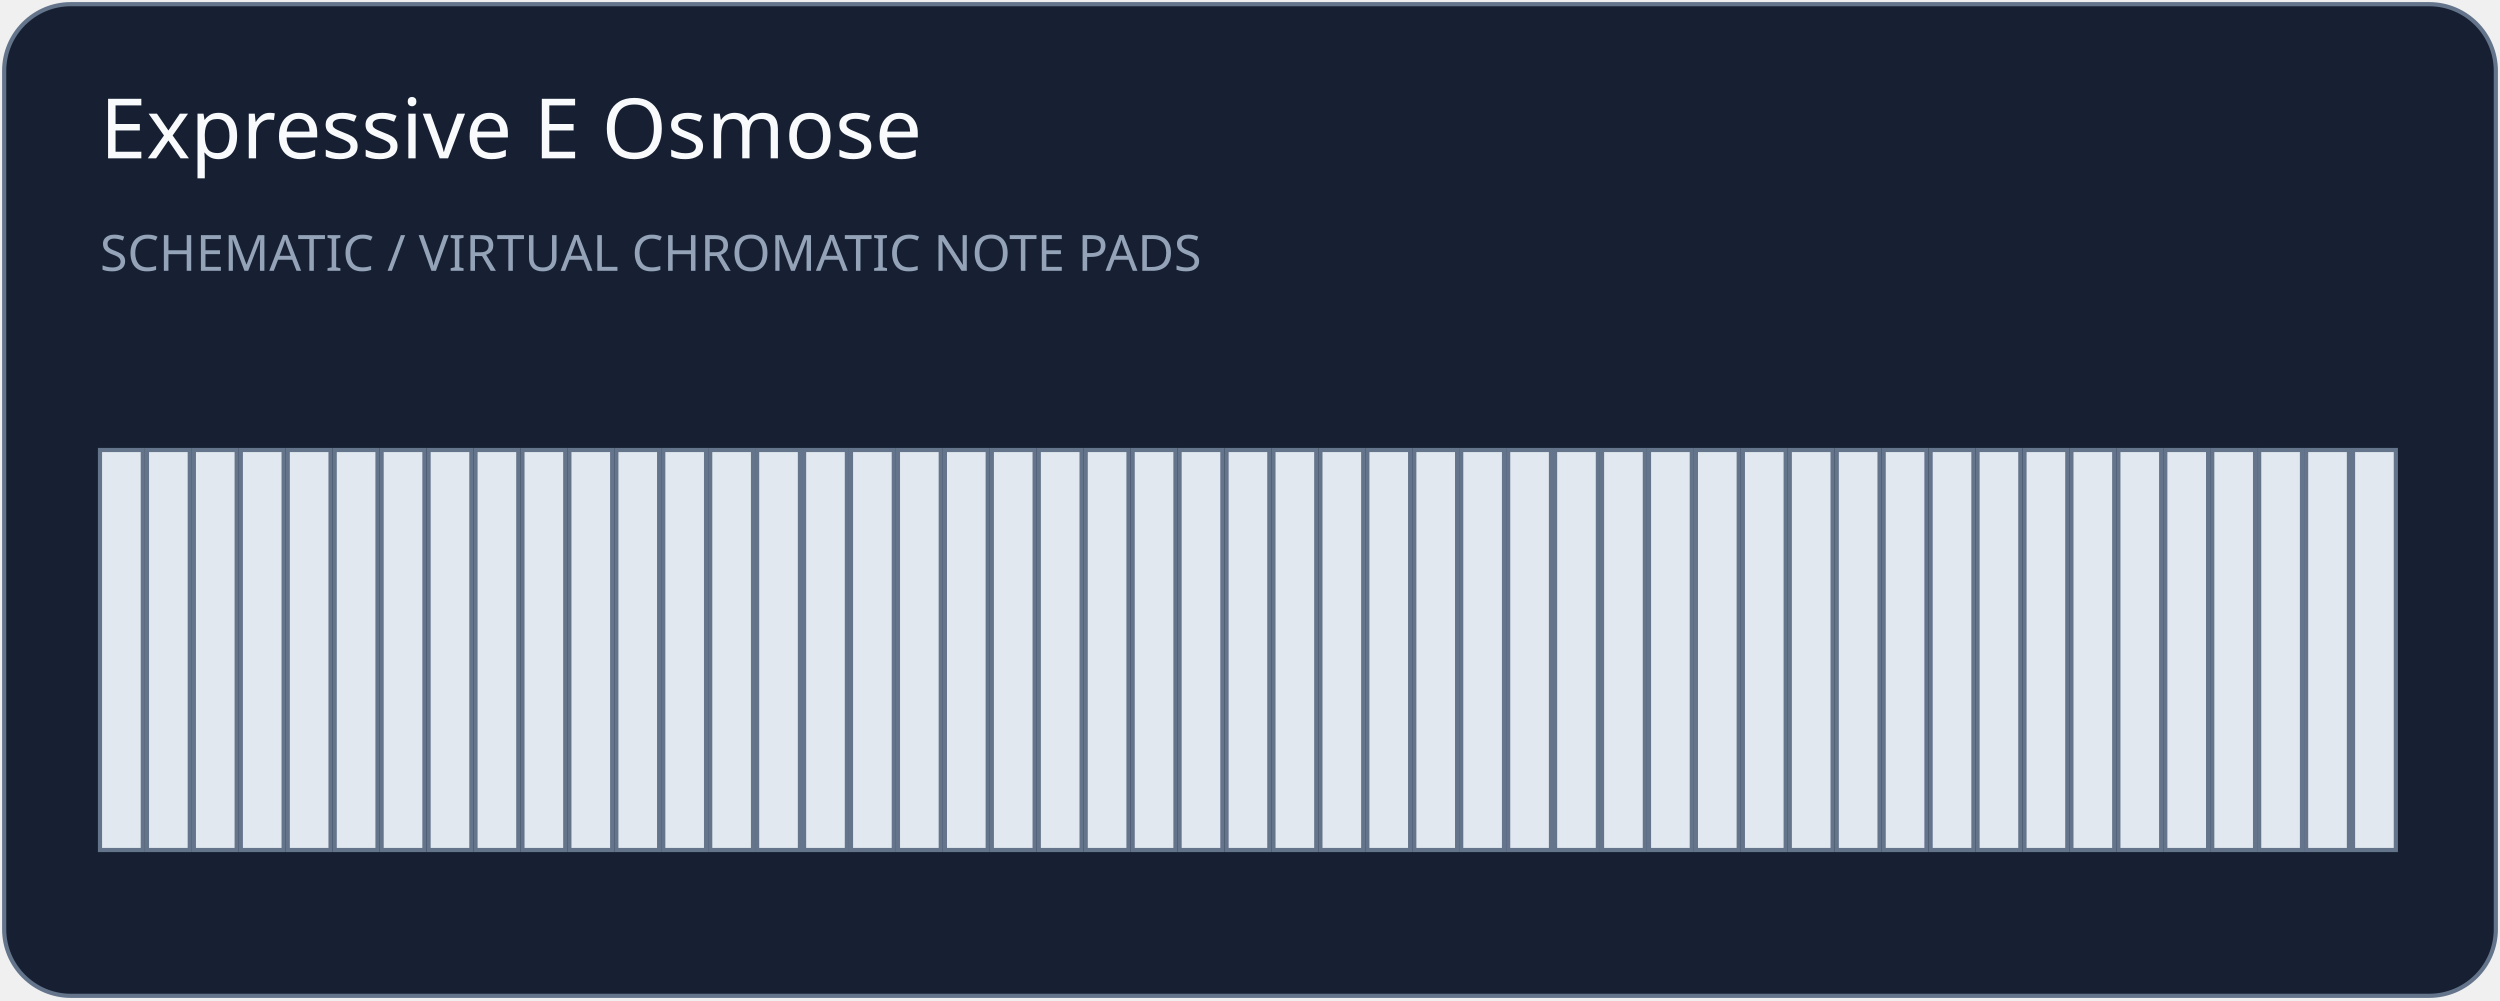
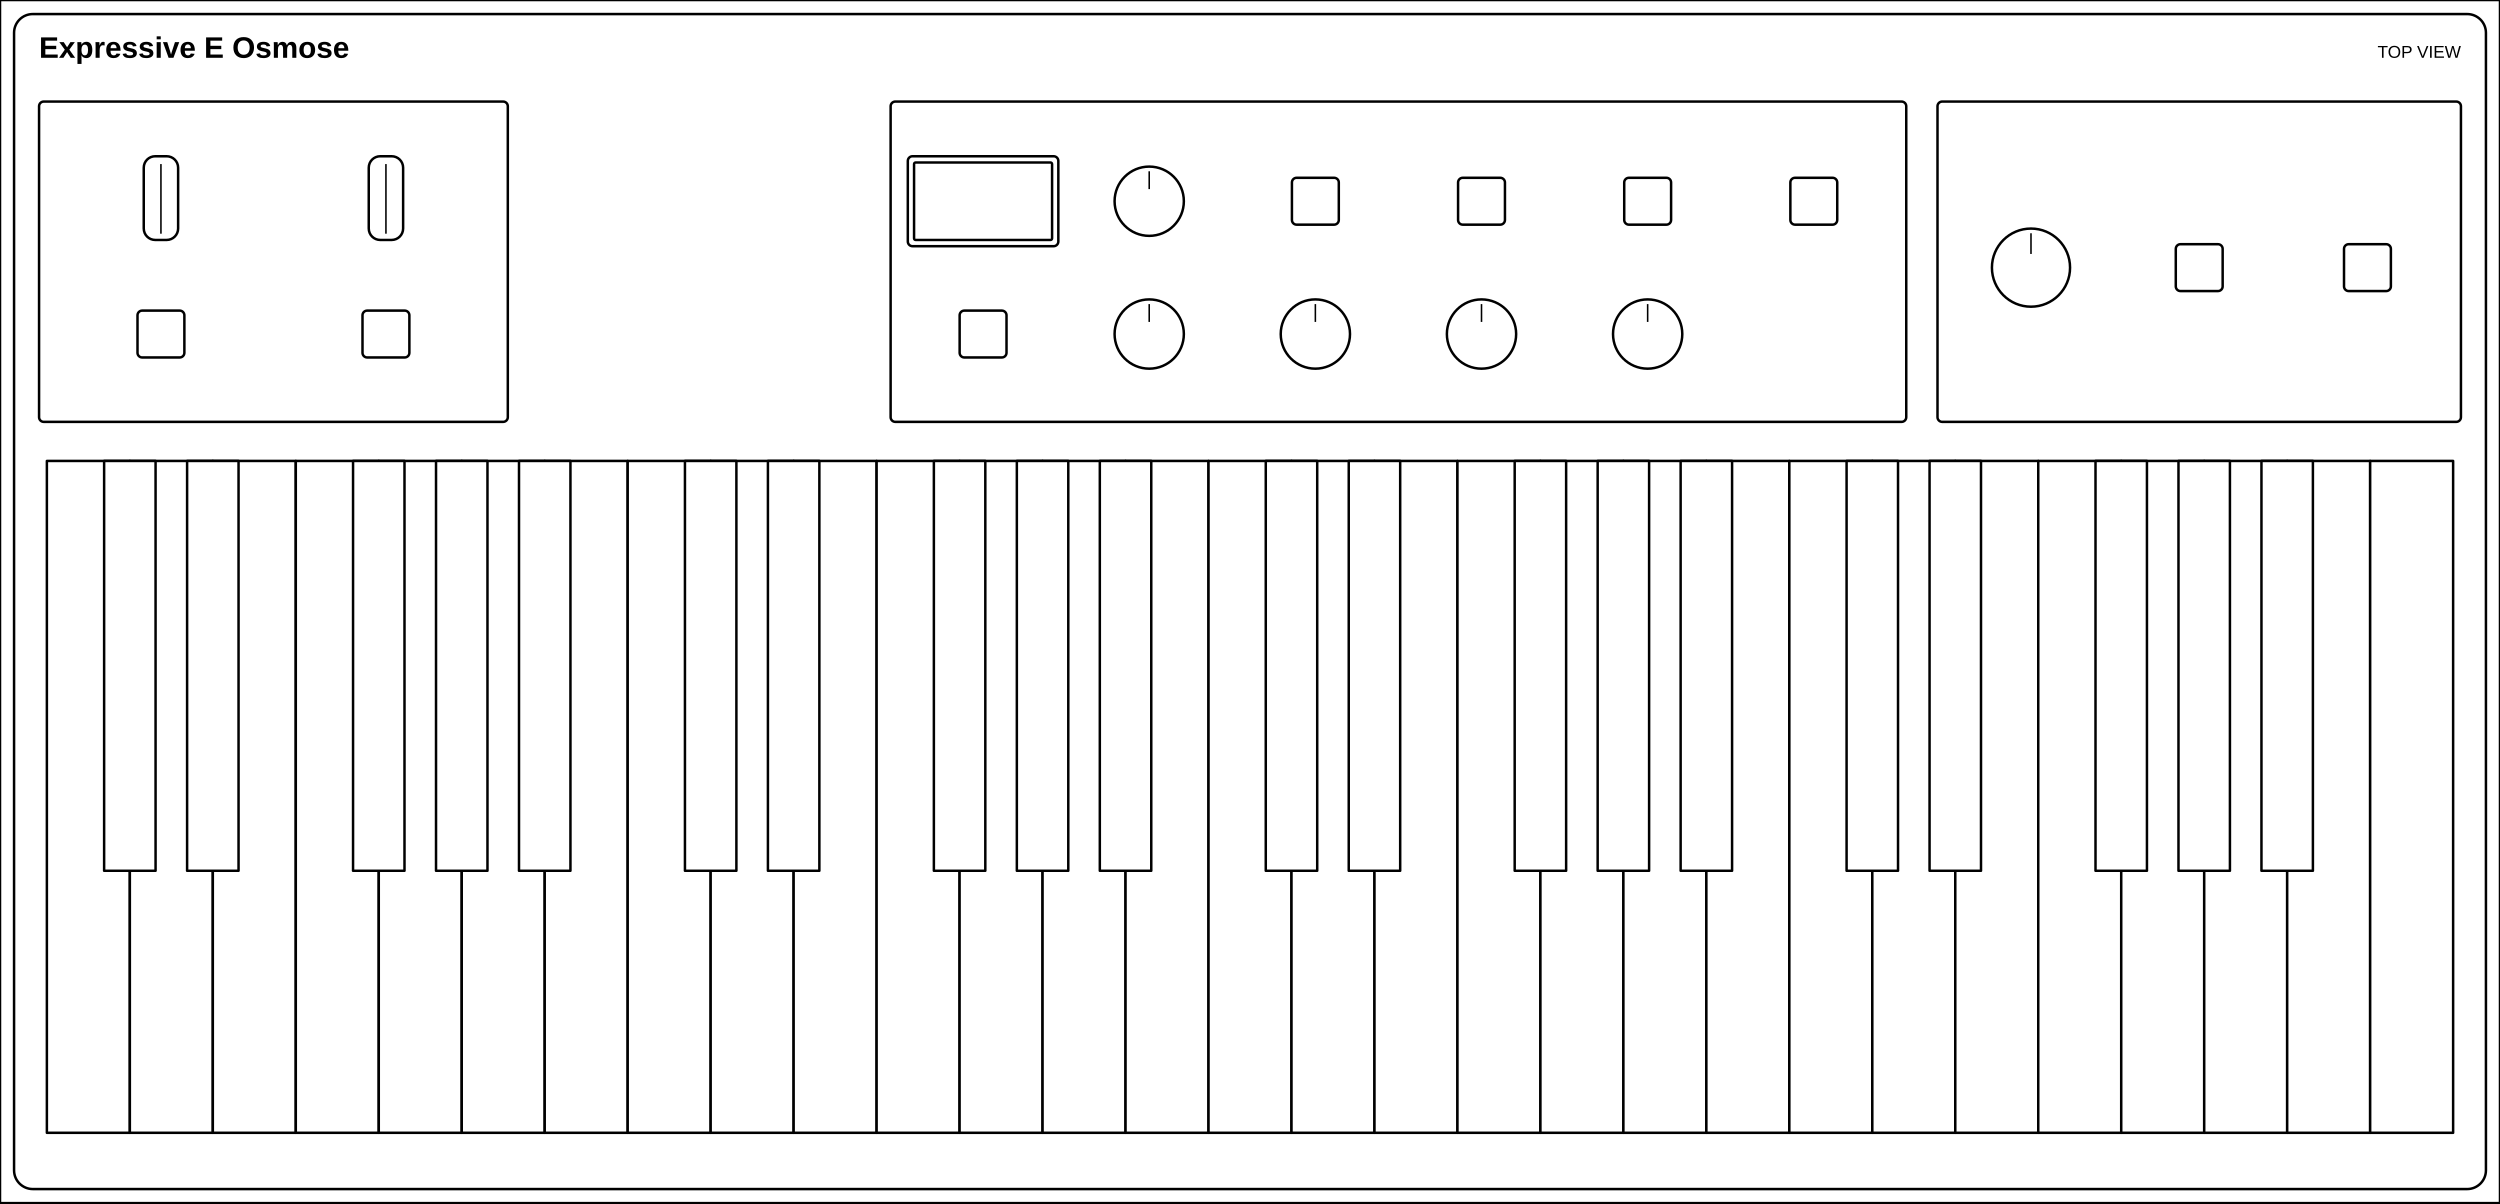
- <svg xmlns="http://www.w3.org/2000/svg" viewBox="0 0 600 240" role="img" aria-label="Expressive E Osmose schematic">
-   <rect x="1" y="1" width="598" height="238" rx="16" fill="#172033" stroke="#64748b" />
-   <text x="24" y="38" fill="#f8fafc" font-family="sans-serif" font-size="20">Expressive E Osmose</text>
-   <text x="24" y="65" fill="#94a3b8" font-family="sans-serif" font-size="12">SCHEMATIC / VIRTUAL CHROMATIC NOTE PADS</text>
-   <rect x="24.00" y="108" width="10.27" height="96" fill="#e2e8f0" stroke="#64748b" />
-   <rect x="35.27" y="108" width="10.27" height="96" fill="#e2e8f0" stroke="#64748b" />
-   <rect x="46.53" y="108" width="10.27" height="96" fill="#e2e8f0" stroke="#64748b" />
-   <rect x="57.80" y="108" width="10.27" height="96" fill="#e2e8f0" stroke="#64748b" />
-   <rect x="69.06" y="108" width="10.27" height="96" fill="#e2e8f0" stroke="#64748b" />
-   <rect x="80.33" y="108" width="10.27" height="96" fill="#e2e8f0" stroke="#64748b" />
-   <rect x="91.59" y="108" width="10.27" height="96" fill="#e2e8f0" stroke="#64748b" />
-   <rect x="102.86" y="108" width="10.27" height="96" fill="#e2e8f0" stroke="#64748b" />
-   <rect x="114.12" y="108" width="10.27" height="96" fill="#e2e8f0" stroke="#64748b" />
-   <rect x="125.39" y="108" width="10.27" height="96" fill="#e2e8f0" stroke="#64748b" />
-   <rect x="136.65" y="108" width="10.27" height="96" fill="#e2e8f0" stroke="#64748b" />
-   <rect x="147.92" y="108" width="10.27" height="96" fill="#e2e8f0" stroke="#64748b" />
-   <rect x="159.18" y="108" width="10.27" height="96" fill="#e2e8f0" stroke="#64748b" />
-   <rect x="170.45" y="108" width="10.27" height="96" fill="#e2e8f0" stroke="#64748b" />
-   <rect x="181.71" y="108" width="10.27" height="96" fill="#e2e8f0" stroke="#64748b" />
-   <rect x="192.98" y="108" width="10.27" height="96" fill="#e2e8f0" stroke="#64748b" />
-   <rect x="204.24" y="108" width="10.27" height="96" fill="#e2e8f0" stroke="#64748b" />
-   <rect x="215.51" y="108" width="10.27" height="96" fill="#e2e8f0" stroke="#64748b" />
-   <rect x="226.78" y="108" width="10.27" height="96" fill="#e2e8f0" stroke="#64748b" />
-   <rect x="238.04" y="108" width="10.27" height="96" fill="#e2e8f0" stroke="#64748b" />
-   <rect x="249.31" y="108" width="10.27" height="96" fill="#e2e8f0" stroke="#64748b" />
-   <rect x="260.57" y="108" width="10.27" height="96" fill="#e2e8f0" stroke="#64748b" />
-   <rect x="271.84" y="108" width="10.27" height="96" fill="#e2e8f0" stroke="#64748b" />
-   <rect x="283.10" y="108" width="10.27" height="96" fill="#e2e8f0" stroke="#64748b" />
-   <rect x="294.37" y="108" width="10.27" height="96" fill="#e2e8f0" stroke="#64748b" />
-   <rect x="305.63" y="108" width="10.27" height="96" fill="#e2e8f0" stroke="#64748b" />
-   <rect x="316.90" y="108" width="10.27" height="96" fill="#e2e8f0" stroke="#64748b" />
-   <rect x="328.16" y="108" width="10.27" height="96" fill="#e2e8f0" stroke="#64748b" />
-   <rect x="339.43" y="108" width="10.27" height="96" fill="#e2e8f0" stroke="#64748b" />
-   <rect x="350.69" y="108" width="10.27" height="96" fill="#e2e8f0" stroke="#64748b" />
-   <rect x="361.96" y="108" width="10.27" height="96" fill="#e2e8f0" stroke="#64748b" />
-   <rect x="373.22" y="108" width="10.27" height="96" fill="#e2e8f0" stroke="#64748b" />
-   <rect x="384.49" y="108" width="10.27" height="96" fill="#e2e8f0" stroke="#64748b" />
-   <rect x="395.76" y="108" width="10.27" height="96" fill="#e2e8f0" stroke="#64748b" />
-   <rect x="407.02" y="108" width="10.27" height="96" fill="#e2e8f0" stroke="#64748b" />
-   <rect x="418.29" y="108" width="10.27" height="96" fill="#e2e8f0" stroke="#64748b" />
-   <rect x="429.55" y="108" width="10.27" height="96" fill="#e2e8f0" stroke="#64748b" />
-   <rect x="440.82" y="108" width="10.27" height="96" fill="#e2e8f0" stroke="#64748b" />
-   <rect x="452.08" y="108" width="10.27" height="96" fill="#e2e8f0" stroke="#64748b" />
-   <rect x="463.35" y="108" width="10.27" height="96" fill="#e2e8f0" stroke="#64748b" />
-   <rect x="474.61" y="108" width="10.27" height="96" fill="#e2e8f0" stroke="#64748b" />
-   <rect x="485.88" y="108" width="10.27" height="96" fill="#e2e8f0" stroke="#64748b" />
-   <rect x="497.14" y="108" width="10.27" height="96" fill="#e2e8f0" stroke="#64748b" />
-   <rect x="508.41" y="108" width="10.27" height="96" fill="#e2e8f0" stroke="#64748b" />
-   <rect x="519.67" y="108" width="10.27" height="96" fill="#e2e8f0" stroke="#64748b" />
-   <rect x="530.94" y="108" width="10.27" height="96" fill="#e2e8f0" stroke="#64748b" />
-   <rect x="542.20" y="108" width="10.27" height="96" fill="#e2e8f0" stroke="#64748b" />
-   <rect x="553.47" y="108" width="10.27" height="96" fill="#e2e8f0" stroke="#64748b" />
-   <rect x="564.73" y="108" width="10.27" height="96" fill="#e2e8f0" stroke="#64748b" />
+ <svg xmlns="http://www.w3.org/2000/svg" viewBox="0 0 1600 770" role="img" aria-labelledby="title description">
+   <style>text{font-family:Arial,Helvetica,sans-serif;fill:#000;stroke:none}.line{fill:#fff;stroke:#000;stroke-width:1.6;stroke-linejoin:round;stroke-linecap:round}.thin{fill:none;stroke:#000;stroke-width:1;stroke-linejoin:round;stroke-linecap:round}</style>
+   <rect x="0" y="0" width="1600" height="770" class="line" fill="#fff" stroke="none" stroke-width="1.6" />
+   <rect x="9" y="9" width="1582" height="752" class="line" fill="#fff" stroke="#000" stroke-width="1.6" rx="12" />
+   <text x="25" y="37" fill="#000" font-family="Arial,Helvetica,sans-serif" font-size="19" text-anchor="start" font-weight="bold">Expressive E Osmose</text>
+   <text x="1575" y="37" fill="#000" font-family="Arial,Helvetica,sans-serif" font-size="11" text-anchor="end">TOP VIEW</text>
+   <rect x="25" y="65" width="300" height="205" class="line" fill="#fff" stroke="#000" stroke-width="1.6" rx="3" />
+   <g id="performance-pitch" data-kind="strip" aria-label="Pitch">
+     <rect x="92" y="100" width="22" height="53.57" class="line" fill="#fff" stroke="#000" stroke-width="1.6" rx="7.333" />
+     <path d="M103 105L103 149.57" fill="none" stroke="#000" stroke-width="1" />
+   </g>
+   <g id="performance-mod" data-kind="strip" aria-label="Mod">
+     <rect x="236" y="100" width="22" height="53.57" class="line" fill="#fff" stroke="#000" stroke-width="1.6" rx="7.333" />
+     <path d="M247 105L247 149.57" fill="none" stroke="#000" stroke-width="1" />
+   </g>
+   <g id="performance-octave" data-kind="button" aria-label="Octave -">
+     <rect x="88" y="198.785" width="30" height="30" class="line" fill="#fff" stroke="#000" stroke-width="1.6" rx="3" />
+   </g>
+   <g id="performance-octave-2" data-kind="button" aria-label="Octave +">
+     <rect x="232" y="198.785" width="30" height="30" class="line" fill="#fff" stroke="#000" stroke-width="1.6" rx="3" />
+   </g>
+   <rect x="570" y="65" width="650" height="205" class="line" fill="#fff" stroke="#000" stroke-width="1.6" rx="3" />
+   <g id="display-navigation-display" data-kind="screen" aria-label="Display">
+     <rect x="581" y="100" width="96.333" height="57.57" class="line" fill="#fff" stroke="#000" stroke-width="1.6" rx="3" />
+     <rect x="585" y="104" width="88.333" height="49.57" class="line" fill="#fff" stroke="#000" stroke-width="1.6" rx="1" />
+   </g>
+   <g id="display-navigation-preset" data-kind="knob" aria-label="Preset">
+     <circle cx="735.5" cy="128.785" r="22.165" class="line" fill="#fff" stroke="#000" stroke-width="1.6" />
+     <path d="M735.5 109.62L735.5 121.027" fill="none" stroke="#000" stroke-width="1" />
+   </g>
+   <g id="display-navigation-left" data-kind="button" aria-label="Left">
+     <rect x="826.833" y="113.785" width="30" height="30" class="line" fill="#fff" stroke="#000" stroke-width="1.6" rx="3" />
+   </g>
+   <g id="display-navigation-right" data-kind="button" aria-label="Right">
+     <rect x="933.167" y="113.785" width="30" height="30" class="line" fill="#fff" stroke="#000" stroke-width="1.6" rx="3" />
+   </g>
+   <g id="display-navigation-up" data-kind="button" aria-label="Up">
+     <rect x="1039.5" y="113.785" width="30" height="30" class="line" fill="#fff" stroke="#000" stroke-width="1.6" rx="3" />
+   </g>
+   <g id="display-navigation-down" data-kind="button" aria-label="Down">
+     <rect x="1145.833" y="113.785" width="30" height="30" class="line" fill="#fff" stroke="#000" stroke-width="1.6" rx="3" />
+   </g>
+   <g id="display-navigation-menu" data-kind="button" aria-label="Menu">
+     <rect x="614.167" y="198.785" width="30" height="30" class="line" fill="#fff" stroke="#000" stroke-width="1.6" rx="3" />
+   </g>
+   <g id="display-navigation-encoder-1" data-kind="knob" aria-label="Encoder 1">
+     <circle cx="735.5" cy="213.785" r="22.165" class="line" fill="#fff" stroke="#000" stroke-width="1.6" />
+     <path d="M735.5 194.62L735.5 206.027" fill="none" stroke="#000" stroke-width="1" />
+   </g>
+   <g id="display-navigation-encoder-2" data-kind="knob" aria-label="Encoder 2">
+     <circle cx="841.833" cy="213.785" r="22.165" class="line" fill="#fff" stroke="#000" stroke-width="1.6" />
+     <path d="M841.833 194.62L841.833 206.027" fill="none" stroke="#000" stroke-width="1" />
+   </g>
+   <g id="display-navigation-encoder-3" data-kind="knob" aria-label="Encoder 3">
+     <circle cx="948.167" cy="213.785" r="22.165" class="line" fill="#fff" stroke="#000" stroke-width="1.6" />
+     <path d="M948.167 194.62L948.167 206.027" fill="none" stroke="#000" stroke-width="1" />
+   </g>
+   <g id="display-navigation-encoder-4" data-kind="knob" aria-label="Encoder 4">
+     <circle cx="1054.5" cy="213.785" r="22.165" class="line" fill="#fff" stroke="#000" stroke-width="1.6" />
+     <path d="M1054.5 194.62L1054.5 206.027" fill="none" stroke="#000" stroke-width="1" />
+   </g>
+   <rect x="1240" y="65" width="335" height="205" class="line" fill="#fff" stroke="#000" stroke-width="1.6" rx="3" />
+   <g id="output-volume" data-kind="knob" aria-label="Volume">
+     <circle cx="1299.833" cy="171.285" r="25" class="line" fill="#fff" stroke="#000" stroke-width="1.6" />
+     <path d="M1299.833 149.285L1299.833 162.535" fill="none" stroke="#000" stroke-width="1" />
+   </g>
+   <g id="output-config" data-kind="button" aria-label="Config">
+     <rect x="1392.5" y="156.285" width="30" height="30" class="line" fill="#fff" stroke="#000" stroke-width="1.6" rx="3" />
+   </g>
+   <g id="output-mode" data-kind="button" aria-label="Mode">
+     <rect x="1500.167" y="156.285" width="30" height="30" class="line" fill="#fff" stroke="#000" stroke-width="1.6" rx="3" />
+   </g>
+   <g id="keyboard" aria-label="Keyboard">
+     <g id="key-1" data-kind="key" aria-label="Key 1">
+       <rect x="30" y="295" width="53.103" height="430" class="line" fill="#fff" stroke="#000" stroke-width="1.6" rx="0" />
+     </g>
+     <g id="key-3" data-kind="key" aria-label="Key 3">
+       <rect x="83.103" y="295" width="53.103" height="430" class="line" fill="#fff" stroke="#000" stroke-width="1.6" rx="0" />
+     </g>
+     <g id="key-5" data-kind="key" aria-label="Key 5">
+       <rect x="136.207" y="295" width="53.103" height="430" class="line" fill="#fff" stroke="#000" stroke-width="1.6" rx="0" />
+     </g>
+     <g id="key-6" data-kind="key" aria-label="Key 6">
+       <rect x="189.31" y="295" width="53.103" height="430" class="line" fill="#fff" stroke="#000" stroke-width="1.6" rx="0" />
+     </g>
+     <g id="key-8" data-kind="key" aria-label="Key 8">
+       <rect x="242.414" y="295" width="53.103" height="430" class="line" fill="#fff" stroke="#000" stroke-width="1.6" rx="0" />
+     </g>
+     <g id="key-10" data-kind="key" aria-label="Key 10">
+       <rect x="295.517" y="295" width="53.103" height="430" class="line" fill="#fff" stroke="#000" stroke-width="1.6" rx="0" />
+     </g>
+     <g id="key-12" data-kind="key" aria-label="Key 12">
+       <rect x="348.621" y="295" width="53.103" height="430" class="line" fill="#fff" stroke="#000" stroke-width="1.6" rx="0" />
+     </g>
+     <g id="key-13" data-kind="key" aria-label="Key 13">
+       <rect x="401.724" y="295" width="53.103" height="430" class="line" fill="#fff" stroke="#000" stroke-width="1.6" rx="0" />
+     </g>
+     <g id="key-15" data-kind="key" aria-label="Key 15">
+       <rect x="454.828" y="295" width="53.103" height="430" class="line" fill="#fff" stroke="#000" stroke-width="1.6" rx="0" />
+     </g>
+     <g id="key-17" data-kind="key" aria-label="Key 17">
+       <rect x="507.931" y="295" width="53.103" height="430" class="line" fill="#fff" stroke="#000" stroke-width="1.6" rx="0" />
+     </g>
+     <g id="key-18" data-kind="key" aria-label="Key 18">
+       <rect x="561.034" y="295" width="53.103" height="430" class="line" fill="#fff" stroke="#000" stroke-width="1.6" rx="0" />
+     </g>
+     <g id="key-20" data-kind="key" aria-label="Key 20">
+       <rect x="614.138" y="295" width="53.103" height="430" class="line" fill="#fff" stroke="#000" stroke-width="1.6" rx="0" />
+     </g>
+     <g id="key-22" data-kind="key" aria-label="Key 22">
+       <rect x="667.241" y="295" width="53.103" height="430" class="line" fill="#fff" stroke="#000" stroke-width="1.6" rx="0" />
+     </g>
+     <g id="key-24" data-kind="key" aria-label="Key 24">
+       <rect x="720.345" y="295" width="53.103" height="430" class="line" fill="#fff" stroke="#000" stroke-width="1.6" rx="0" />
+     </g>
+     <g id="key-25" data-kind="key" aria-label="Key 25">
+       <rect x="773.448" y="295" width="53.103" height="430" class="line" fill="#fff" stroke="#000" stroke-width="1.6" rx="0" />
+     </g>
+     <g id="key-27" data-kind="key" aria-label="Key 27">
+       <rect x="826.552" y="295" width="53.103" height="430" class="line" fill="#fff" stroke="#000" stroke-width="1.6" rx="0" />
+     </g>
+     <g id="key-29" data-kind="key" aria-label="Key 29">
+       <rect x="879.655" y="295" width="53.103" height="430" class="line" fill="#fff" stroke="#000" stroke-width="1.6" rx="0" />
+     </g>
+     <g id="key-30" data-kind="key" aria-label="Key 30">
+       <rect x="932.759" y="295" width="53.103" height="430" class="line" fill="#fff" stroke="#000" stroke-width="1.6" rx="0" />
+     </g>
+     <g id="key-32" data-kind="key" aria-label="Key 32">
+       <rect x="985.862" y="295" width="53.103" height="430" class="line" fill="#fff" stroke="#000" stroke-width="1.6" rx="0" />
+     </g>
+     <g id="key-34" data-kind="key" aria-label="Key 34">
+       <rect x="1038.966" y="295" width="53.103" height="430" class="line" fill="#fff" stroke="#000" stroke-width="1.6" rx="0" />
+     </g>
+     <g id="key-36" data-kind="key" aria-label="Key 36">
+       <rect x="1092.069" y="295" width="53.103" height="430" class="line" fill="#fff" stroke="#000" stroke-width="1.6" rx="0" />
+     </g>
+     <g id="key-37" data-kind="key" aria-label="Key 37">
+       <rect x="1145.172" y="295" width="53.103" height="430" class="line" fill="#fff" stroke="#000" stroke-width="1.6" rx="0" />
+     </g>
+     <g id="key-39" data-kind="key" aria-label="Key 39">
+       <rect x="1198.276" y="295" width="53.103" height="430" class="line" fill="#fff" stroke="#000" stroke-width="1.6" rx="0" />
+     </g>
+     <g id="key-41" data-kind="key" aria-label="Key 41">
+       <rect x="1251.379" y="295" width="53.103" height="430" class="line" fill="#fff" stroke="#000" stroke-width="1.6" rx="0" />
+     </g>
+     <g id="key-42" data-kind="key" aria-label="Key 42">
+       <rect x="1304.483" y="295" width="53.103" height="430" class="line" fill="#fff" stroke="#000" stroke-width="1.6" rx="0" />
+     </g>
+     <g id="key-44" data-kind="key" aria-label="Key 44">
+       <rect x="1357.586" y="295" width="53.103" height="430" class="line" fill="#fff" stroke="#000" stroke-width="1.6" rx="0" />
+     </g>
+     <g id="key-46" data-kind="key" aria-label="Key 46">
+       <rect x="1410.69" y="295" width="53.103" height="430" class="line" fill="#fff" stroke="#000" stroke-width="1.6" rx="0" />
+     </g>
+     <g id="key-48" data-kind="key" aria-label="Key 48">
+       <rect x="1463.793" y="295" width="53.103" height="430" class="line" fill="#fff" stroke="#000" stroke-width="1.6" rx="0" />
+     </g>
+     <g id="key-49" data-kind="key" aria-label="Key 49">
+       <rect x="1516.897" y="295" width="53.103" height="430" class="line" fill="#fff" stroke="#000" stroke-width="1.6" rx="0" />
+     </g>
+     <g id="key-2" data-kind="key" aria-label="Key 2">
+       <rect x="66.641" y="295" width="32.924" height="262.3" class="line" fill="#000" stroke="#000" stroke-width="1.6" rx="0" />
+     </g>
+     <g id="key-4" data-kind="key" aria-label="Key 4">
+       <rect x="119.745" y="295" width="32.924" height="262.3" class="line" fill="#000" stroke="#000" stroke-width="1.6" rx="0" />
+     </g>
+     <g id="key-7" data-kind="key" aria-label="Key 7">
+       <rect x="225.952" y="295" width="32.924" height="262.3" class="line" fill="#000" stroke="#000" stroke-width="1.6" rx="0" />
+     </g>
+     <g id="key-9" data-kind="key" aria-label="Key 9">
+       <rect x="279.055" y="295" width="32.924" height="262.3" class="line" fill="#000" stroke="#000" stroke-width="1.6" rx="0" />
+     </g>
+     <g id="key-11" data-kind="key" aria-label="Key 11">
+       <rect x="332.159" y="295" width="32.924" height="262.3" class="line" fill="#000" stroke="#000" stroke-width="1.6" rx="0" />
+     </g>
+     <g id="key-14" data-kind="key" aria-label="Key 14">
+       <rect x="438.366" y="295" width="32.924" height="262.3" class="line" fill="#000" stroke="#000" stroke-width="1.6" rx="0" />
+     </g>
+     <g id="key-16" data-kind="key" aria-label="Key 16">
+       <rect x="491.469" y="295" width="32.924" height="262.3" class="line" fill="#000" stroke="#000" stroke-width="1.6" rx="0" />
+     </g>
+     <g id="key-19" data-kind="key" aria-label="Key 19">
+       <rect x="597.676" y="295" width="32.924" height="262.3" class="line" fill="#000" stroke="#000" stroke-width="1.6" rx="0" />
+     </g>
+     <g id="key-21" data-kind="key" aria-label="Key 21">
+       <rect x="650.779" y="295" width="32.924" height="262.3" class="line" fill="#000" stroke="#000" stroke-width="1.6" rx="0" />
+     </g>
+     <g id="key-23" data-kind="key" aria-label="Key 23">
+       <rect x="703.883" y="295" width="32.924" height="262.3" class="line" fill="#000" stroke="#000" stroke-width="1.6" rx="0" />
+     </g>
+     <g id="key-26" data-kind="key" aria-label="Key 26">
+       <rect x="810.09" y="295" width="32.924" height="262.3" class="line" fill="#000" stroke="#000" stroke-width="1.6" rx="0" />
+     </g>
+     <g id="key-28" data-kind="key" aria-label="Key 28">
+       <rect x="863.193" y="295" width="32.924" height="262.3" class="line" fill="#000" stroke="#000" stroke-width="1.6" rx="0" />
+     </g>
+     <g id="key-31" data-kind="key" aria-label="Key 31">
+       <rect x="969.4" y="295" width="32.924" height="262.3" class="line" fill="#000" stroke="#000" stroke-width="1.6" rx="0" />
+     </g>
+     <g id="key-33" data-kind="key" aria-label="Key 33">
+       <rect x="1022.503" y="295" width="32.924" height="262.3" class="line" fill="#000" stroke="#000" stroke-width="1.6" rx="0" />
+     </g>
+     <g id="key-35" data-kind="key" aria-label="Key 35">
+       <rect x="1075.607" y="295" width="32.924" height="262.3" class="line" fill="#000" stroke="#000" stroke-width="1.6" rx="0" />
+     </g>
+     <g id="key-38" data-kind="key" aria-label="Key 38">
+       <rect x="1181.814" y="295" width="32.924" height="262.3" class="line" fill="#000" stroke="#000" stroke-width="1.6" rx="0" />
+     </g>
+     <g id="key-40" data-kind="key" aria-label="Key 40">
+       <rect x="1234.917" y="295" width="32.924" height="262.3" class="line" fill="#000" stroke="#000" stroke-width="1.6" rx="0" />
+     </g>
+     <g id="key-43" data-kind="key" aria-label="Key 43">
+       <rect x="1341.124" y="295" width="32.924" height="262.3" class="line" fill="#000" stroke="#000" stroke-width="1.6" rx="0" />
+     </g>
+     <g id="key-45" data-kind="key" aria-label="Key 45">
+       <rect x="1394.228" y="295" width="32.924" height="262.3" class="line" fill="#000" stroke="#000" stroke-width="1.6" rx="0" />
+     </g>
+     <g id="key-47" data-kind="key" aria-label="Key 47">
+       <rect x="1447.331" y="295" width="32.924" height="262.3" class="line" fill="#000" stroke="#000" stroke-width="1.6" rx="0" />
+     </g>
+   </g>
</svg>
